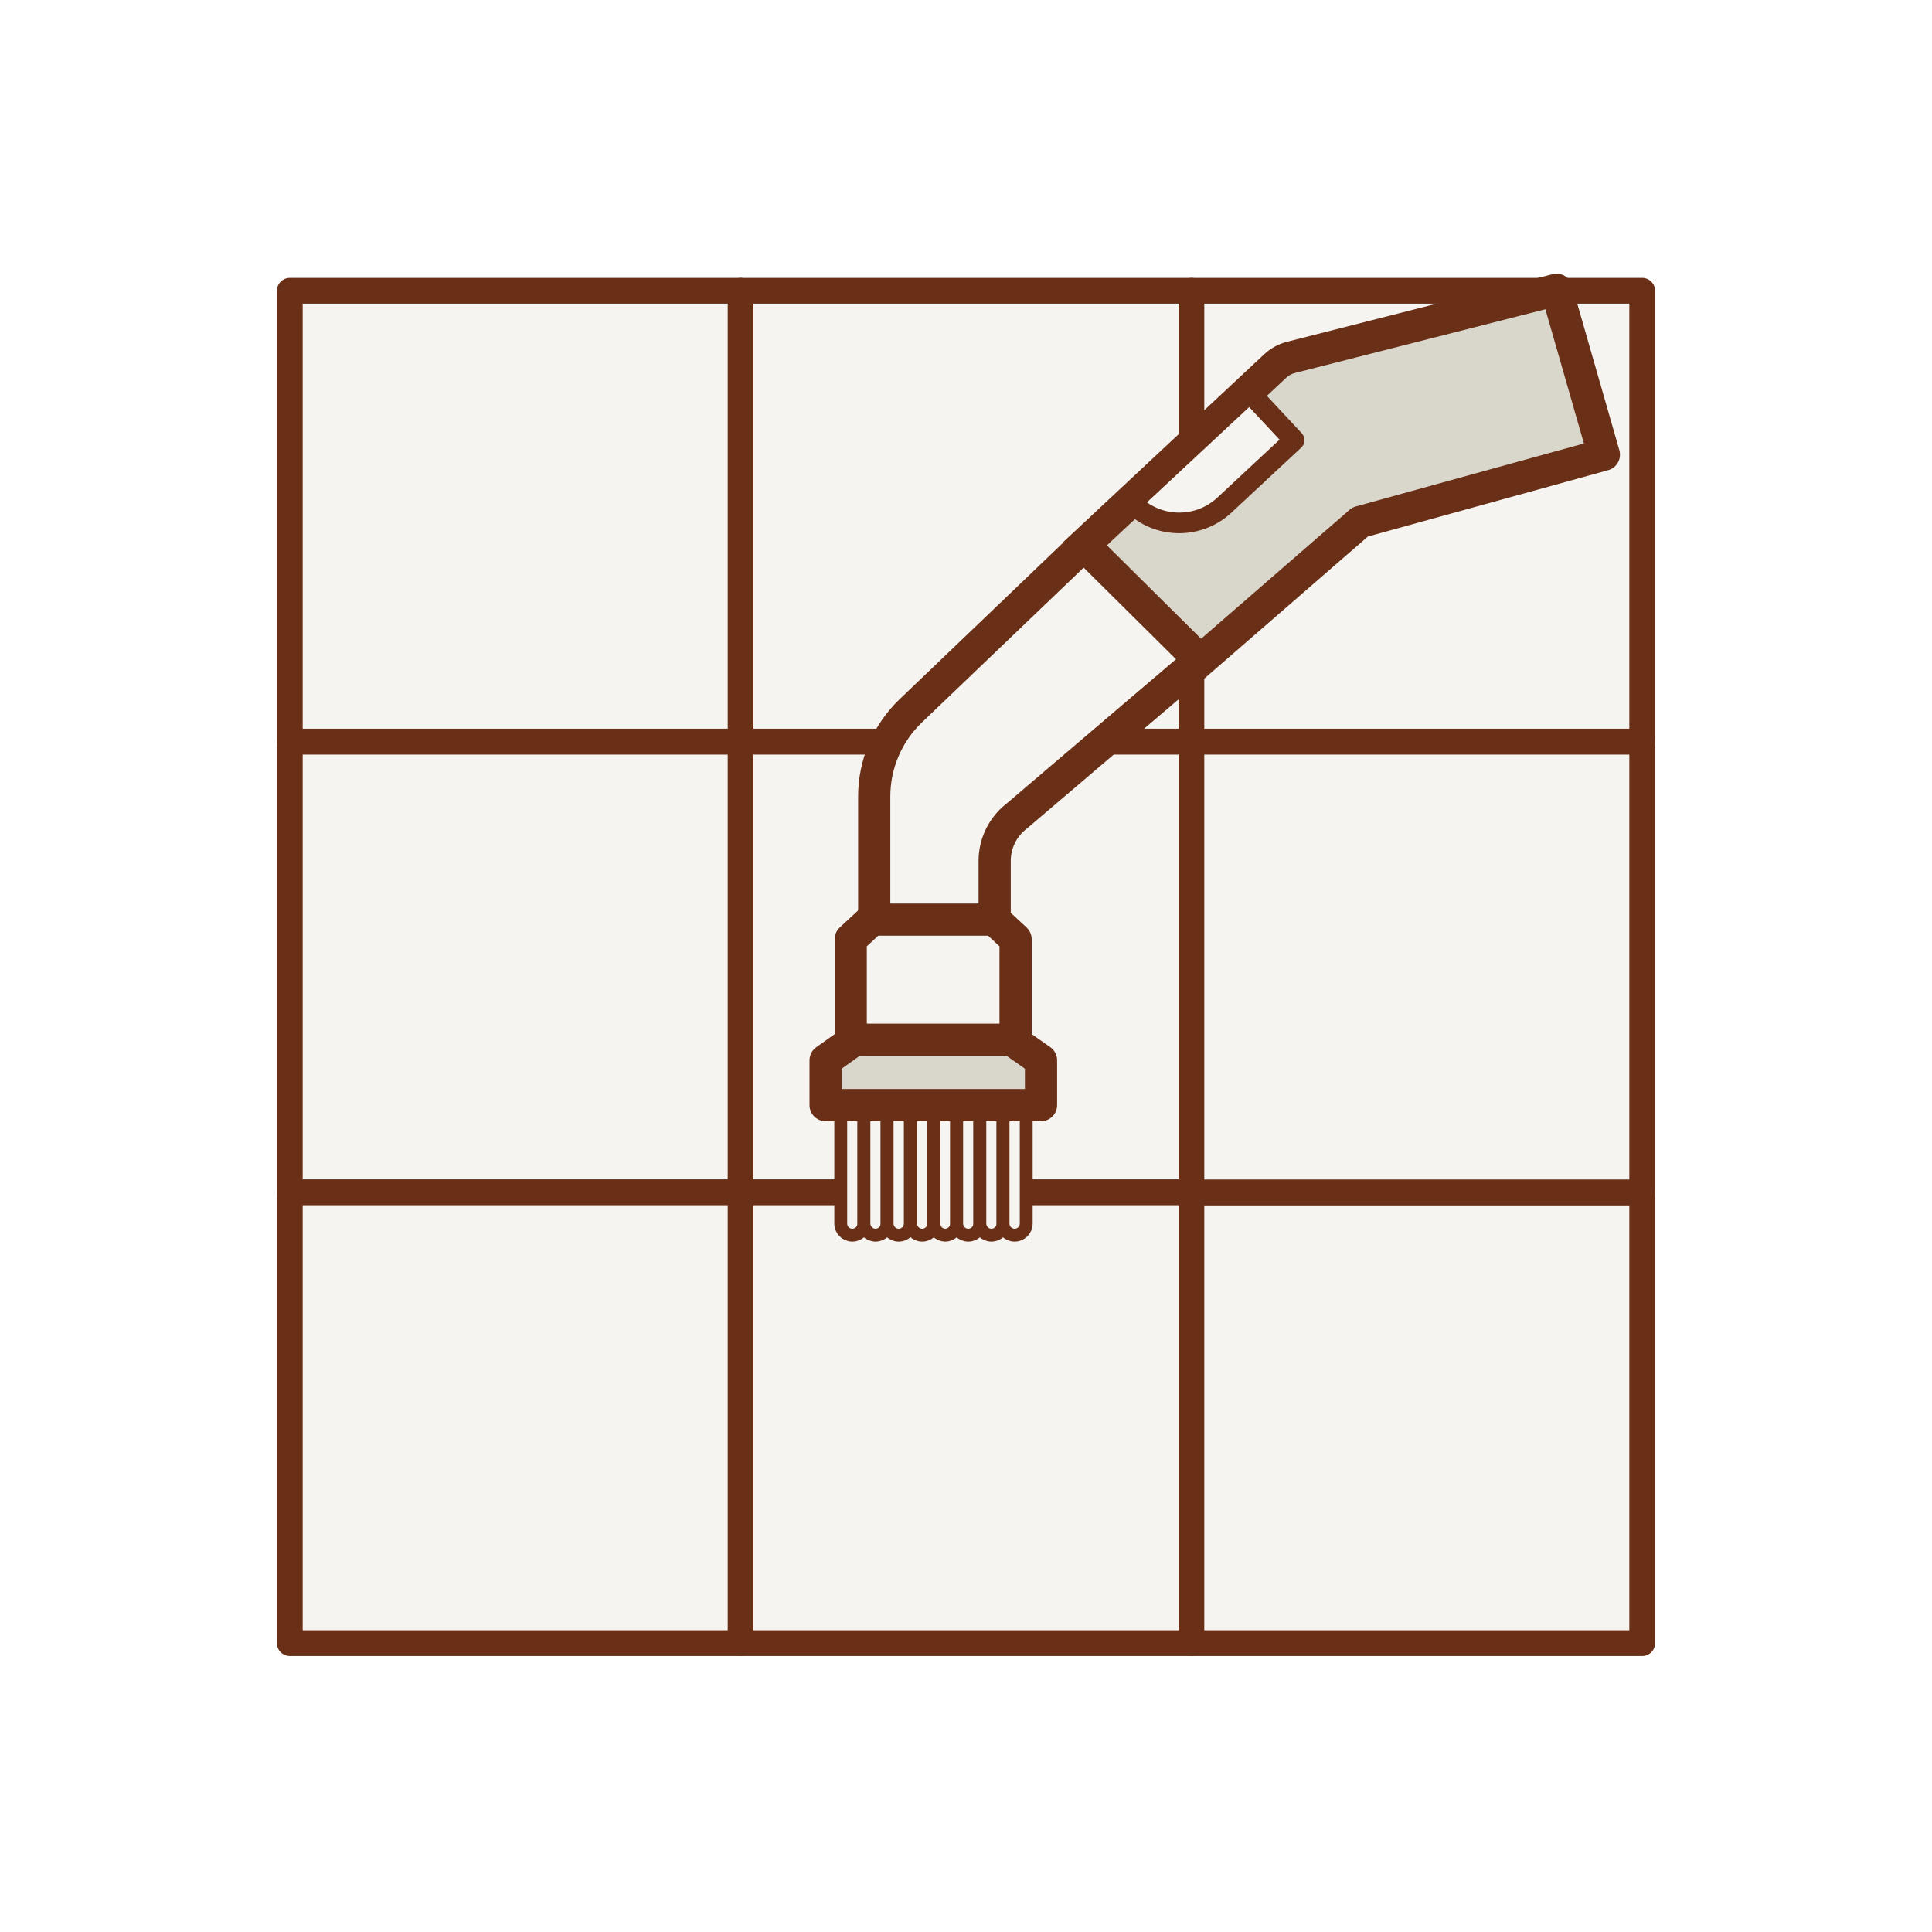
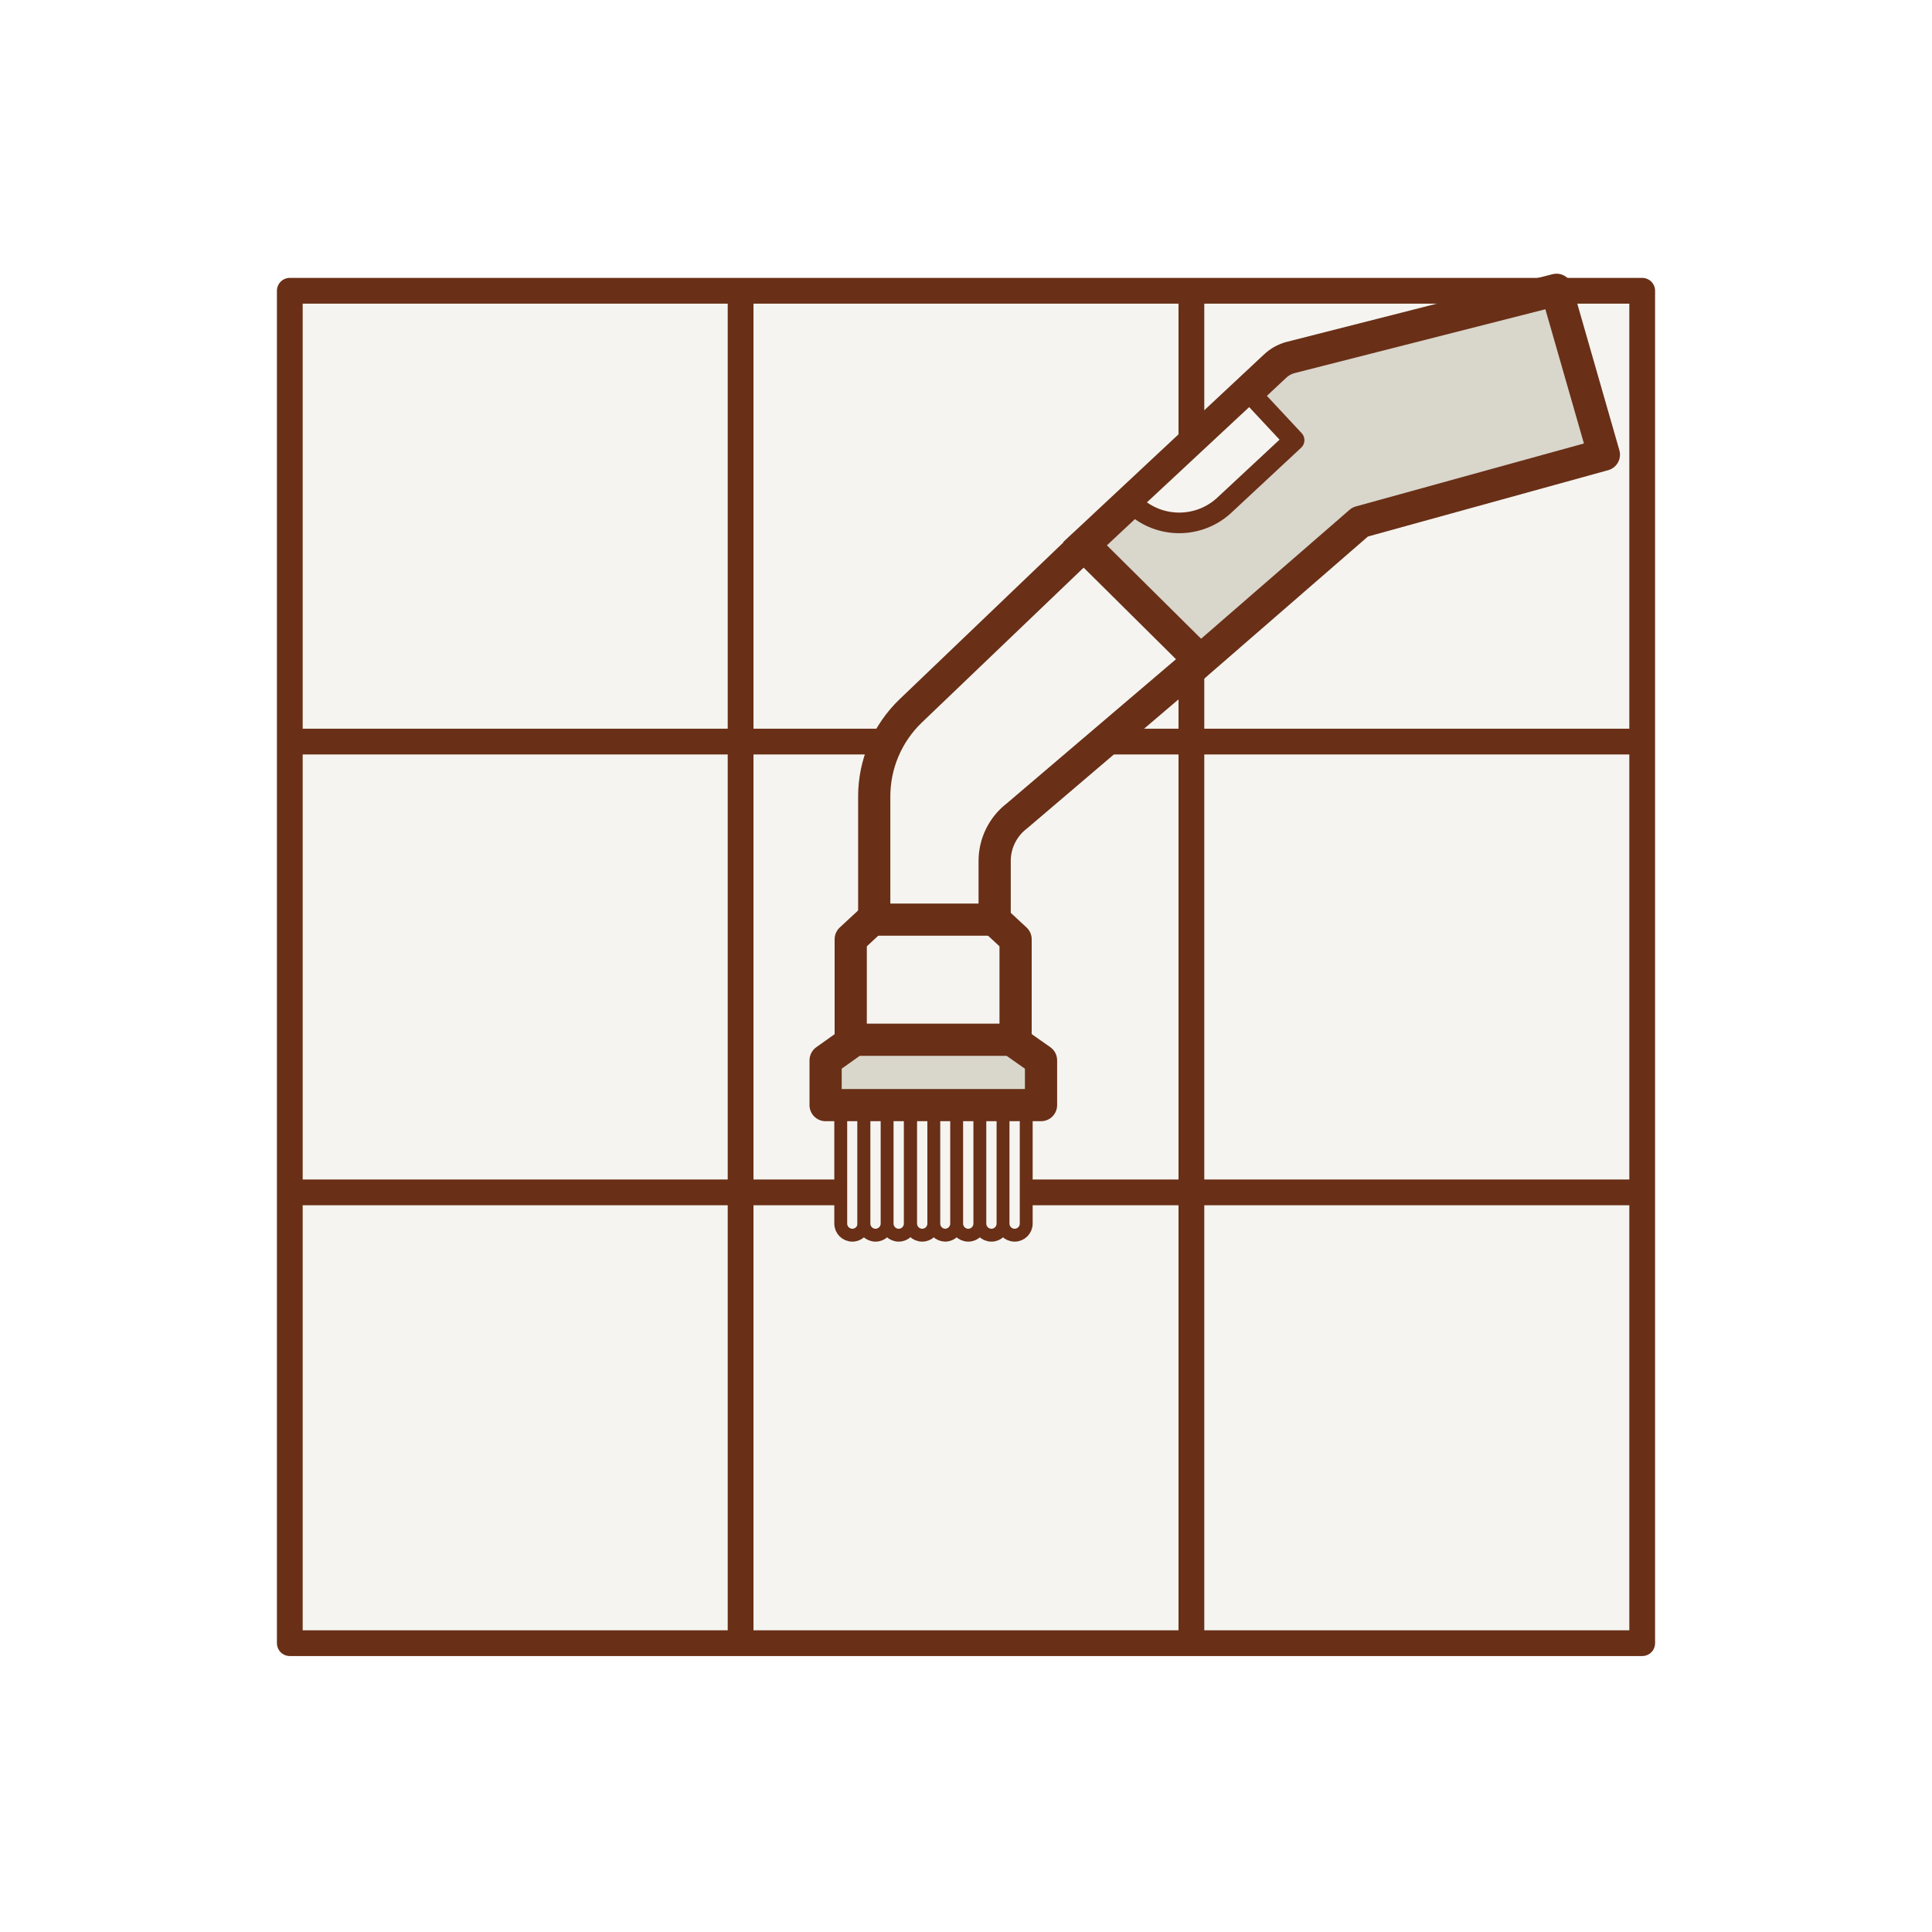
<svg xmlns="http://www.w3.org/2000/svg" width="60" height="60" viewBox="0 0 60 60">
-   <g id="Слой_2" data-name="Слой 2">
-     <g id="Слой_1-2" data-name="Слой 1">
-       <rect width="60" height="60" fill="none" />
-       <rect x="23" y="23.03" width="14" height="14" fill="#f5f4f0" stroke="#692f17" stroke-linejoin="round" stroke-width="0.8" />
-       <rect x="23" y="9.03" width="14" height="14" fill="#f5f4f0" stroke="#692f17" stroke-linejoin="round" stroke-width="0.8" />
-       <rect x="23" y="37.03" width="14" height="14" fill="#f5f4f0" stroke="#692f17" stroke-linejoin="round" stroke-width="0.8" />
-       <rect x="9" y="23.03" width="14" height="14" fill="#f5f4f0" stroke="#692f17" stroke-linejoin="round" stroke-width="0.8" />
-       <rect x="9" y="9.03" width="14" height="14" fill="#f5f4f0" stroke="#692f17" stroke-linejoin="round" stroke-width="0.8" />
-       <rect x="9" y="37.03" width="14" height="14" fill="#f5f4f0" stroke="#692f17" stroke-linejoin="round" stroke-width="0.8" />
-       <rect x="37" y="37.03" width="14" height="14" fill="#f5f4f0" stroke="#692f17" stroke-linejoin="round" stroke-width="0.8" />
-       <rect x="37" y="23.03" width="14" height="14" fill="#f5f4f0" stroke="#692f17" stroke-linejoin="round" stroke-width="0.8" />
-       <rect x="37" y="9.03" width="14" height="14" fill="#f5f4f0" stroke="#692f17" stroke-linejoin="round" stroke-width="0.8" />
-       <path d="M26.83,34.25V38a.36.36,0,0,1-.36.36h0a.36.36,0,0,1-.36-.36V34.25" fill="#f5f4f0" stroke="#692f17" stroke-linejoin="round" stroke-width="0.4" />
-       <polygon points="31.54 32.32 26.42 32.32 26.42 29.17 27.11 28.53 30.85 28.53 31.54 29.17 31.54 32.32" fill="#f5f4f0" stroke="#692f17" stroke-linejoin="round" />
-       <path d="M27.55,34.25V38a.36.36,0,0,1-.36.36h0a.36.36,0,0,1-.36-.36V34.25" fill="#f5f4f0" stroke="#692f17" stroke-linejoin="round" stroke-width="0.4" />
-       <path d="M28.27,34.25V38a.36.36,0,0,1-.36.36h0a.36.36,0,0,1-.36-.36V34.25" fill="#f5f4f0" stroke="#692f17" stroke-linejoin="round" stroke-width="0.4" />
-       <path d="M29,34.25V38a.36.36,0,0,1-.36.36h0a.36.36,0,0,1-.36-.36V34.25" fill="#f5f4f0" stroke="#692f17" stroke-linejoin="round" stroke-width="0.4" />
-       <path d="M29.71,34.25V38a.36.36,0,0,1-.36.36h0A.36.36,0,0,1,29,38V34.25" fill="#f5f4f0" stroke="#692f17" stroke-linejoin="round" stroke-width="0.4" />
-       <path d="M30.43,34.25V38a.36.36,0,0,1-.36.36h0a.36.36,0,0,1-.36-.36V34.25" fill="#f5f4f0" stroke="#692f17" stroke-linejoin="round" stroke-width="0.4" />
-       <path d="M31.15,34.25V38a.36.36,0,0,1-.36.36h0a.36.36,0,0,1-.36-.36V34.25" fill="#f5f4f0" stroke="#692f17" stroke-linejoin="round" stroke-width="0.4" />
-       <path d="M31.87,34.25V38a.36.36,0,0,1-.36.36h0a.36.36,0,0,1-.36-.36V34.25" fill="#f5f4f0" stroke="#692f17" stroke-linejoin="round" stroke-width="0.4" />
-       <polygon points="32.33 34.32 25.64 34.32 25.64 32.93 26.54 32.29 31.42 32.29 32.33 32.93 32.33 34.32" fill="#d9d6cc" stroke="#692f17" stroke-linejoin="round" />
-       <path d="M33.36,17.2l6.24-5.83a1.12,1.12,0,0,1,.49-.27L48.34,9l1.47,5.12-7.57,2.09L37,20.76" fill="#d9d6cc" stroke="#692f17" stroke-linejoin="round" />
-       <path d="M30.89,26.74v1.82H27.15V24.74a3.68,3.68,0,0,1,1.13-2.66l5.38-5.15,3.6,3.57-5.68,4.84A1.76,1.76,0,0,0,30.89,26.74Z" fill="#f5f4f0" stroke="#692f17" stroke-linejoin="round" />
-       <path d="M38,15.71a2.06,2.06,0,0,1-2.86-.1l3.67-3.42,1.38,1.48Z" fill="#f5f4f0" stroke="#692f17" stroke-linecap="round" stroke-linejoin="round" stroke-width="0.64" />
-     </g>
+   <g data-name="Слой 1">
+     <path fill="none" d="M0 0h60v60H0z" />
+     <path fill="#f5f4f0" stroke="#692f17" stroke-linejoin="round" stroke-width=".8" d="M23 23.03h14v14H23zM23 9.03h14v14H23zM23 37.03h14v14H23zM9 23.03h14v14H9zM9 9.03h14v14H9zM9 37.03h14v14H9zM37 37.03h14v14H37zM37 23.03h14v14H37zM37 9.03h14v14H37z" />
+     <path d="M26.83 34.25V38a.36.36 0 0 1-.36.36.36.36 0 0 1-.36-.36v-3.75" fill="#f5f4f0" stroke="#692f17" stroke-linejoin="round" stroke-width=".4" />
+     <path fill="#f5f4f0" stroke="#692f17" stroke-linejoin="round" d="M31.54 32.32h-5.12v-3.15l.69-.64h3.74l.69.64v3.15z" />
+     <path d="M27.55 34.25V38a.36.36 0 0 1-.36.36.36.36 0 0 1-.36-.36v-3.75M28.27 34.25V38a.36.36 0 0 1-.36.36.36.36 0 0 1-.36-.36v-3.75M29 34.25V38a.36.36 0 0 1-.36.36.36.36 0 0 1-.36-.36v-3.75" fill="#f5f4f0" stroke="#692f17" stroke-linejoin="round" stroke-width=".4" />
+     <path d="M29.71 34.25V38a.36.36 0 0 1-.36.36A.36.36 0 0 1 29 38v-3.75M30.43 34.25V38a.36.36 0 0 1-.36.36.36.36 0 0 1-.36-.36v-3.75M31.15 34.25V38a.36.36 0 0 1-.36.36.36.36 0 0 1-.36-.36v-3.75M31.87 34.25V38a.36.36 0 0 1-.36.36.36.36 0 0 1-.36-.36v-3.75" fill="#f5f4f0" stroke="#692f17" stroke-linejoin="round" stroke-width=".4" />
+     <path fill="#d9d6cc" stroke="#692f17" stroke-linejoin="round" d="M32.33 34.32h-6.69v-1.39l.9-.64h4.88l.91.64v1.39zM33.36 17.2l6.24-5.83a1.12 1.12 0 0 1 .49-.27L48.34 9l1.47 5.12-7.57 2.09L37 20.76" />
+     <path d="M30.89 26.74v1.82h-3.74v-3.82a3.68 3.68 0 0 1 1.13-2.66l5.38-5.15 3.6 3.57-5.68 4.84a1.76 1.76 0 0 0-.69 1.4z" fill="#f5f4f0" stroke="#692f17" stroke-linejoin="round" />
+     <path d="M38 15.71a2.06 2.06 0 0 1-2.86-.1l3.67-3.42 1.38 1.48z" fill="#f5f4f0" stroke="#692f17" stroke-linecap="round" stroke-linejoin="round" stroke-width=".64" />
  </g>
</svg>
